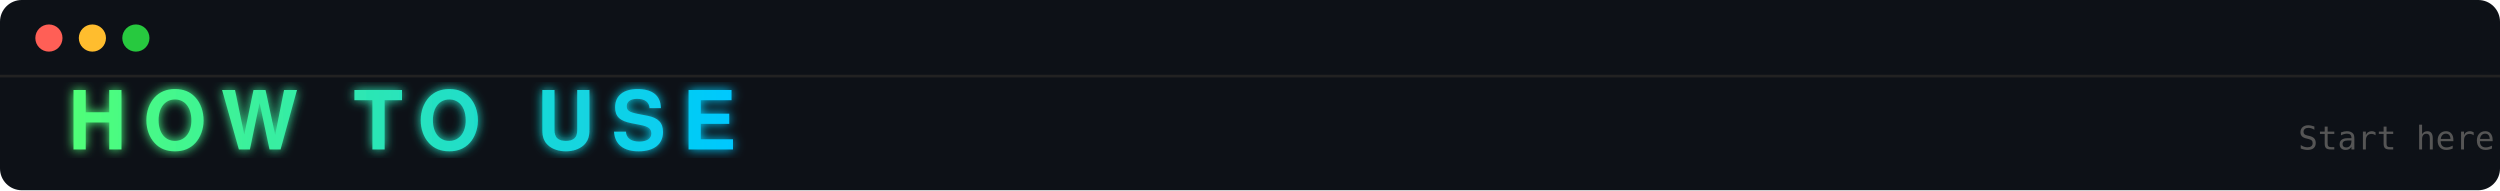
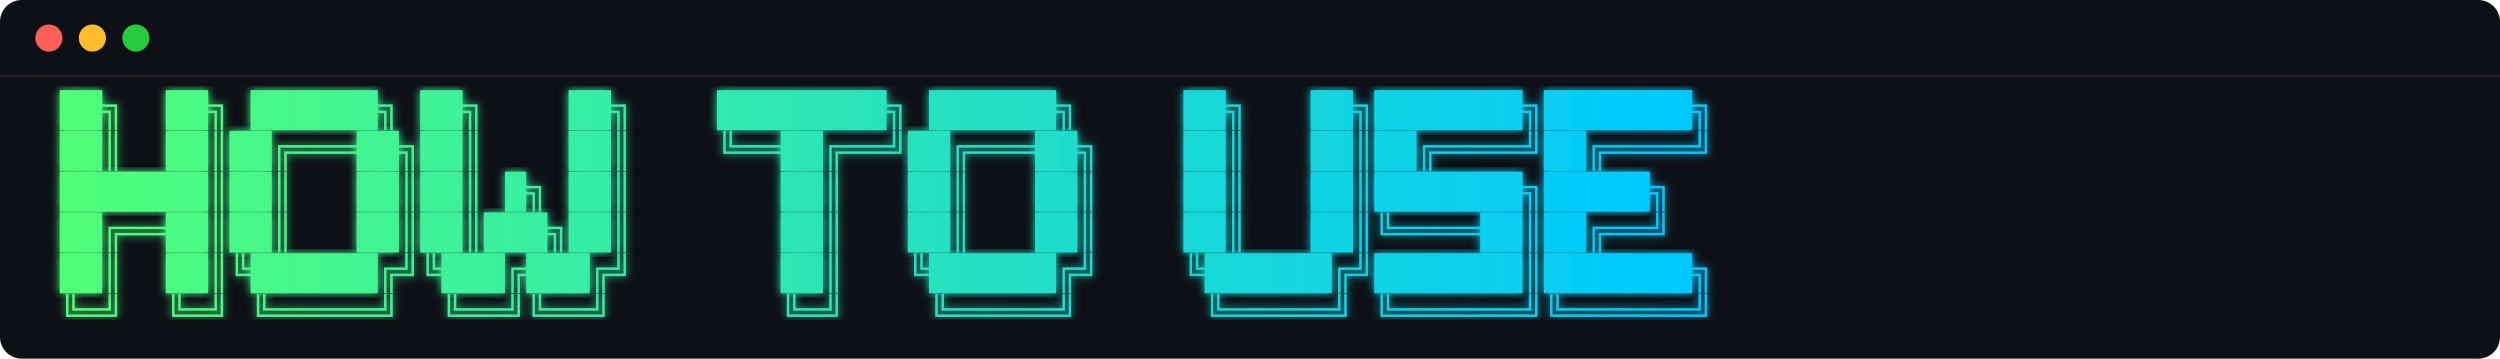
- <svg xmlns="http://www.w3.org/2000/svg" width="920" height="70">
+ <svg xmlns="http://www.w3.org/2000/svg" width="920" height="132">
  <defs>
    <linearGradient id="g" x1="0%" y1="0%" x2="100%" y2="0%">
      <stop offset="0%" style="stop-color:#50ff78" />
      <stop offset="100%" style="stop-color:#00c8ff" />
    </linearGradient>
    <filter id="glow">
-       <feGaussianBlur stdDeviation="2" result="b" />
+       <feGaussianBlur stdDeviation="1.5" result="b" />
      <feMerge>
        <feMergeNode in="b" />
        <feMergeNode in="SourceGraphic" />
      </feMerge>
    </filter>
  </defs>
  <rect width="100%" height="100%" rx="8" fill="#0d1117" />
  <circle cx="18" cy="14" r="5" fill="#ff5f56" />
  <circle cx="34" cy="14" r="5" fill="#ffbd2e" />
  <circle cx="50" cy="14" r="5" fill="#27c93f" />
  <line x1="0" y1="28" x2="920" y2="28" stroke="#222" stroke-width="1" />
-   <text x="25" y="55" fill="url(#g)" font-family="'Impact','Arial Black','Helvetica',sans-serif" font-size="30" font-weight="bold" filter="url(#glow)" letter-spacing="6">HOW TO USE</text>
-   <text x="918" y="55" text-anchor="end" fill="#555" font-family="'SF Mono','Fira Code',monospace" font-size="12">Start here</text>
+   <text x="22" y="44" fill="url(#g)" font-family="'SF Mono','Fira Code','Courier New',monospace" font-size="13" font-weight="bold" filter="url(#glow)" xml:space="preserve">██╗  ██╗ ██████╗ ██╗    ██╗    ████████╗ ██████╗     ██╗   ██╗███████╗███████╗</text>
+   <text x="22" y="59" fill="url(#g)" font-family="'SF Mono','Fira Code','Courier New',monospace" font-size="13" font-weight="bold" filter="url(#glow)" xml:space="preserve">██║  ██║██╔═══██╗██║    ██║    ╚══██╔══╝██╔═══██╗    ██║   ██║██╔════╝██╔════╝</text>
+   <text x="22" y="74" fill="url(#g)" font-family="'SF Mono','Fira Code','Courier New',monospace" font-size="13" font-weight="bold" filter="url(#glow)" xml:space="preserve">███████║██║   ██║██║ █╗ ██║       ██║   ██║   ██║    ██║   ██║███████╗█████╗  </text>
+   <text x="22" y="89" fill="url(#g)" font-family="'SF Mono','Fira Code','Courier New',monospace" font-size="13" font-weight="bold" filter="url(#glow)" xml:space="preserve">██╔══██║██║   ██║██║███╗██║       ██║   ██║   ██║    ██║   ██║╚════██║██╔══╝  </text>
+   <text x="22" y="104" fill="url(#g)" font-family="'SF Mono','Fira Code','Courier New',monospace" font-size="13" font-weight="bold" filter="url(#glow)" xml:space="preserve">██║  ██║╚██████╔╝╚███╔███╔╝       ██║   ╚██████╔╝    ╚██████╔╝███████║███████╗</text>
+   <text x="22" y="119" fill="url(#g)" font-family="'SF Mono','Fira Code','Courier New',monospace" font-size="13" font-weight="bold" filter="url(#glow)" xml:space="preserve">╚═╝  ╚═╝ ╚═════╝  ╚══╝╚══╝        ╚═╝    ╚═════╝      ╚═════╝ ╚══════╝╚══════╝</text>
</svg>
